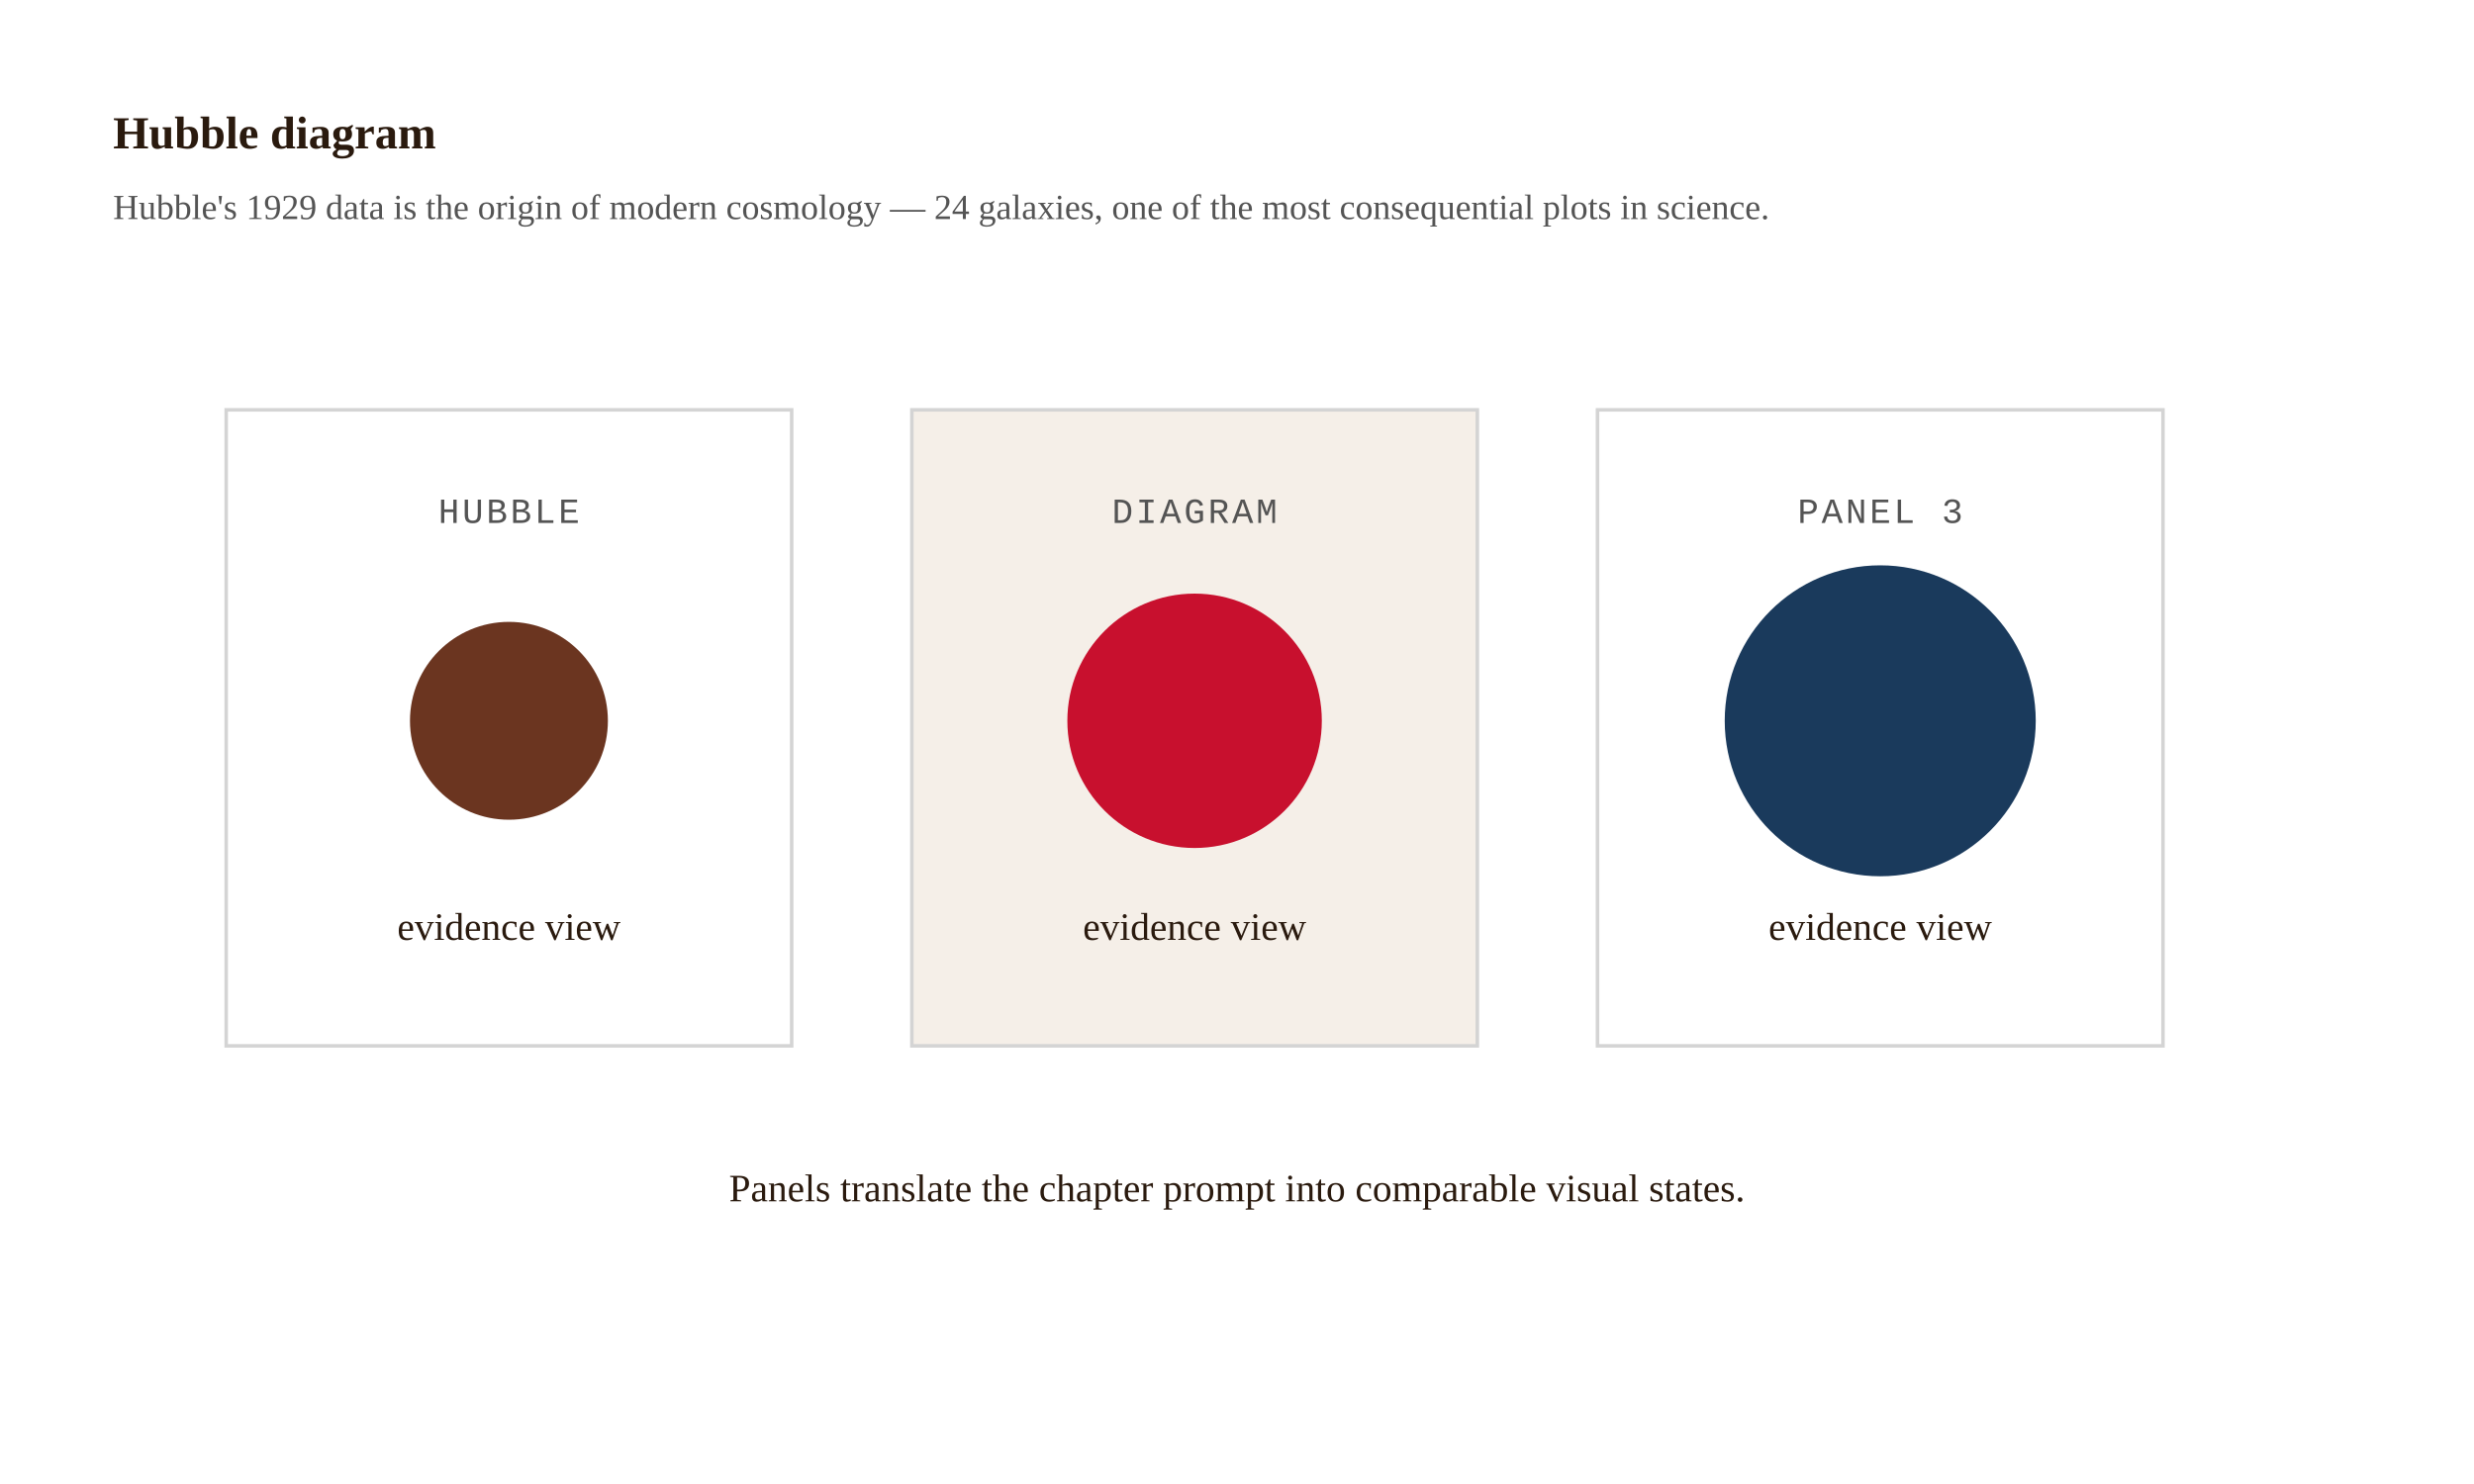
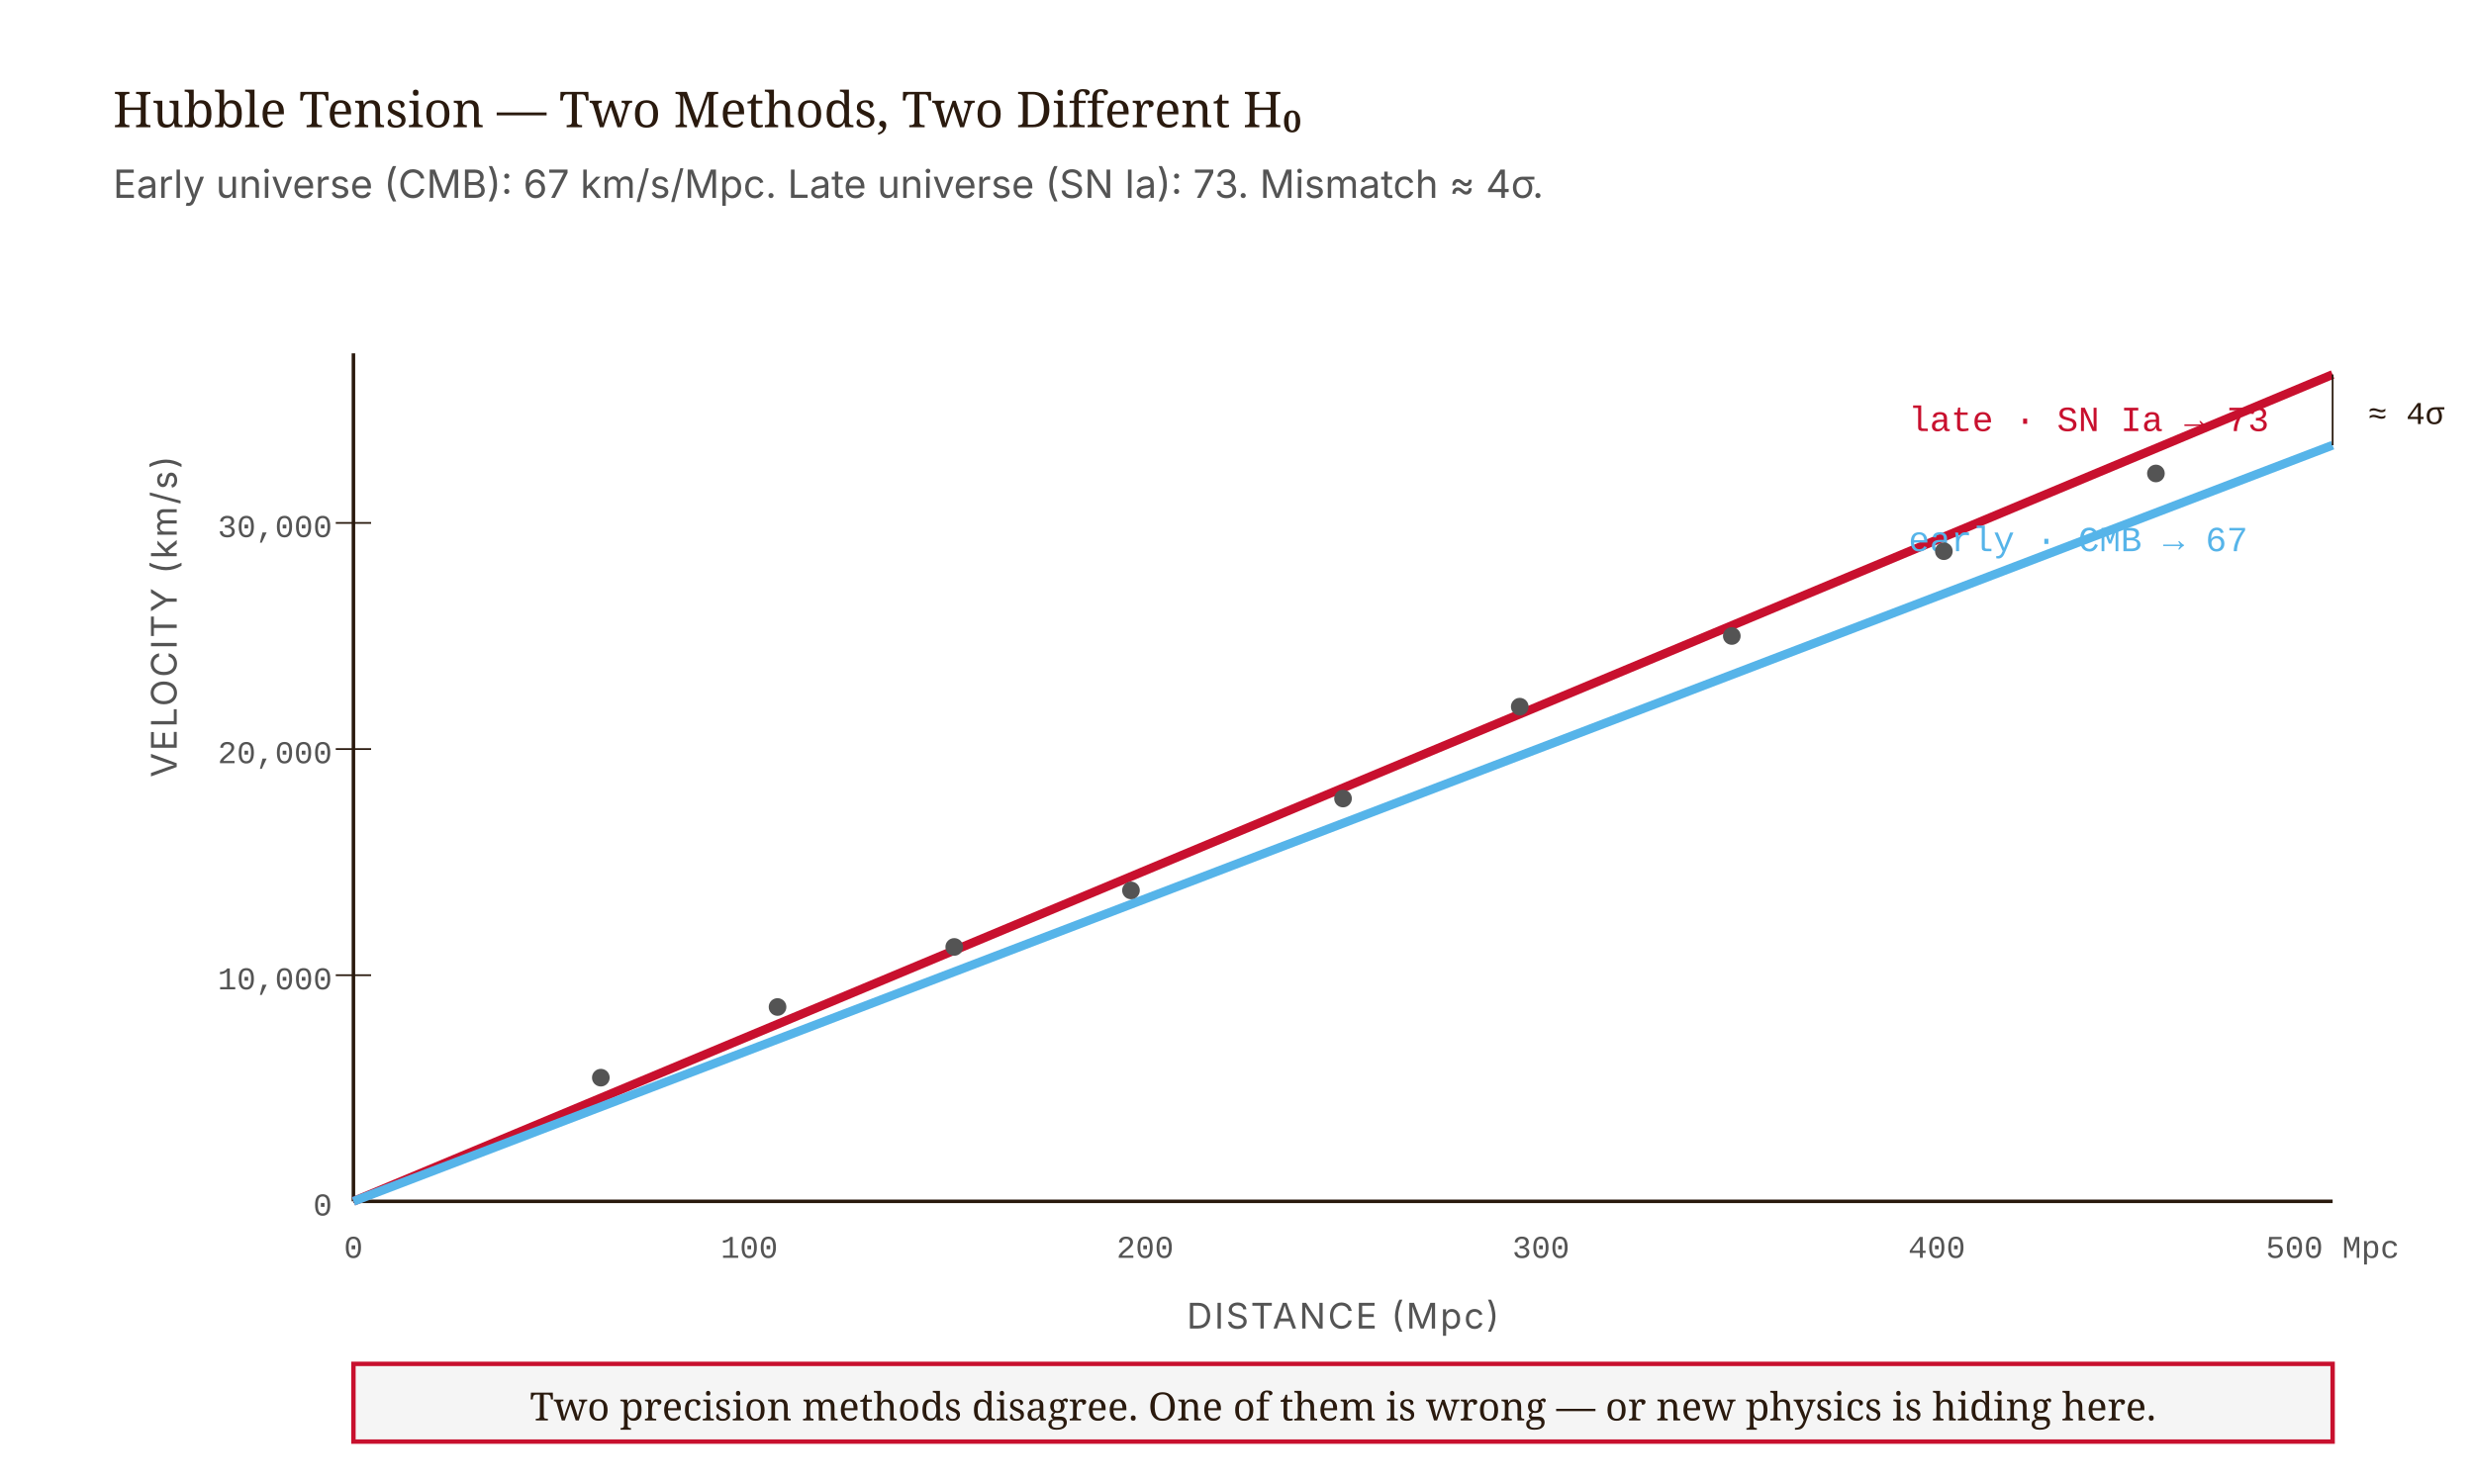
- <svg xmlns="http://www.w3.org/2000/svg" viewBox="0 0 700 420" role="img" aria-labelledby="title desc">
-   <defs>
-     <marker id="arrow" markerWidth="8" markerHeight="6" refX="7" refY="3" orient="auto">
-       <polygon points="0 0, 8 3, 0 6" fill="#2a1a0e" />
-     </marker>
-   </defs>
+ <svg xmlns="http://www.w3.org/2000/svg" viewBox="0 0 700 420" role="img" aria-labelledby="fig-title">
  <rect x="0" y="0" width="700" height="420" fill="#FFFFFF" />
-   <text x="32" y="42" font-family="'EB Garamond', Georgia, 'Times New Roman', serif" font-size="13" font-weight="bold" fill="#2a1a0e">Hubble diagram </text>
-   <text x="32" y="62" font-family="'EB Garamond', Georgia, 'Times New Roman', serif" font-size="10" fill="#545454">Hubble's 1929 data is the origin of modern cosmology — 24 galaxies, one of the most consequential plots in science.</text>
-   <rect x="64" y="116" width="160" height="180" fill="#FFFFFF" stroke="#D4D4D4" stroke-width="1" />
-   <text x="144" y="148" text-anchor="middle" font-family="'IBM Plex Mono', 'Courier New', monospace" font-size="10" letter-spacing="0.08em" fill="#545454">HUBBLE</text>
-   <circle cx="144" cy="204" r="28" fill="#6B3520" />
-   <text x="144" y="266" text-anchor="middle" font-family="'EB Garamond', Georgia, 'Times New Roman', serif" font-size="11" fill="#2a1a0e">evidence view</text>
-   <rect x="258" y="116" width="160" height="180" fill="#F5EFE8" stroke="#D4D4D4" stroke-width="1" />
-   <text x="338" y="148" text-anchor="middle" font-family="'IBM Plex Mono', 'Courier New', monospace" font-size="10" letter-spacing="0.08em" fill="#545454">DIAGRAM</text>
-   <circle cx="338" cy="204" r="36" fill="#C8102E" />
-   <text x="338" y="266" text-anchor="middle" font-family="'EB Garamond', Georgia, 'Times New Roman', serif" font-size="11" fill="#2a1a0e">evidence view</text>
-   <rect x="452" y="116" width="160" height="180" fill="#FFFFFF" stroke="#D4D4D4" stroke-width="1" />
-   <text x="532" y="148" text-anchor="middle" font-family="'IBM Plex Mono', 'Courier New', monospace" font-size="10" letter-spacing="0.08em" fill="#545454">PANEL 3</text>
-   <circle cx="532" cy="204" r="44" fill="#1A3A5C" />
-   <text x="532" y="266" text-anchor="middle" font-family="'EB Garamond', Georgia, 'Times New Roman', serif" font-size="11" fill="#2a1a0e">evidence view</text>
-   <text x="350" y="340" text-anchor="middle" font-family="'EB Garamond', Georgia, 'Times New Roman', serif" font-size="11" fill="#2a1a0e">Panels translate the chapter prompt into comparable visual states.</text>
+   <text x="32" y="36" font-family="'EB Garamond', 'Garamond', Georgia, serif" font-size="14" fill="#2a1a0e">Hubble Tension — Two Methods, Two Different H₀</text>
+   <text x="32" y="56" font-family="'Inter', -apple-system, 'Helvetica Neue', sans-serif" font-size="11" fill="#545454">Early universe (CMB): 67 km/s/Mpc.  Late universe (SN Ia): 73.  Mismatch ≈ 4σ.</text>
+   <line x1="100" y1="340" x2="660" y2="340" stroke="#2a1a0e" stroke-width="1" />
+   <line x1="100" y1="100" x2="100" y2="340" stroke="#2a1a0e" stroke-width="1" />
+   <g font-family="'JetBrains Mono', 'Fira Code', 'Courier New', monospace" font-size="9" fill="#545454" text-anchor="end">
+     <text x="94" y="344">0</text>
+     <text x="94" y="280">10,000</text>
+     <text x="94" y="216">20,000</text>
+     <text x="94" y="152">30,000</text>
+   </g>
+   <g stroke="#2a1a0e" stroke-width="0.5">
+     <line x1="95" y1="276" x2="105" y2="276" />
+     <line x1="95" y1="212" x2="105" y2="212" />
+     <line x1="95" y1="148" x2="105" y2="148" />
+   </g>
+   <text x="50" y="220" font-family="'Inter', -apple-system, 'Helvetica Neue', sans-serif" font-size="10" fill="#545454" letter-spacing="0.06em" transform="rotate(-90 50 220)">VELOCITY (km/s)</text>
+   <g font-family="'JetBrains Mono', 'Fira Code', 'Courier New', monospace" font-size="9" fill="#545454" text-anchor="middle">
+     <text x="100" y="356">0</text>
+     <text x="212" y="356">100</text>
+     <text x="324" y="356">200</text>
+     <text x="436" y="356">300</text>
+     <text x="548" y="356">400</text>
+     <text x="660" y="356">500 Mpc</text>
+   </g>
+   <text x="380" y="376" text-anchor="middle" font-family="'Inter', -apple-system, 'Helvetica Neue', sans-serif" font-size="10" fill="#545454" letter-spacing="0.06em">DISTANCE (Mpc)</text>
+   <line x1="100" y1="340" x2="660" y2="106" stroke="#C8102E" stroke-width="2.5" />
+   <text x="540" y="122" font-family="'JetBrains Mono', 'Fira Code', 'Courier New', monospace" font-size="10" fill="#C8102E">late · SN Ia → 73</text>
+   <line x1="100" y1="340" x2="660" y2="126" stroke="#56B4E9" stroke-width="2.5" />
+   <text x="540" y="156" font-family="'JetBrains Mono', 'Fira Code', 'Courier New', monospace" font-size="10" fill="#56B4E9">early · CMB → 67</text>
+   <line x1="660" y1="106" x2="660" y2="126" stroke="#2a1a0e" stroke-width="0.5" />
+   <text x="670" y="120" font-family="'JetBrains Mono', 'Fira Code', 'Courier New', monospace" font-size="9" fill="#2a1a0e">≈ 4σ</text>
+   <g fill="#545454">
+     <circle cx="170" cy="305" r="2.5" />
+     <circle cx="220" cy="285" r="2.5" />
+     <circle cx="270" cy="268" r="2.5" />
+     <circle cx="320" cy="252" r="2.5" />
+     <circle cx="380" cy="226" r="2.5" />
+     <circle cx="430" cy="200" r="2.5" />
+     <circle cx="490" cy="180" r="2.5" />
+     <circle cx="550" cy="156" r="2.5" />
+     <circle cx="610" cy="134" r="2.5" />
+   </g>
+   <rect x="100" y="386" width="560" height="22" fill="#F5F5F5" stroke="#C8102E" stroke-width="1.25" />
+   <text x="380" y="402" text-anchor="middle" font-family="'EB Garamond', 'Garamond', Georgia, serif" font-size="11" fill="#2a1a0e">Two precision methods disagree. One of them is wrong — or new physics is hiding here.</text>
</svg>
